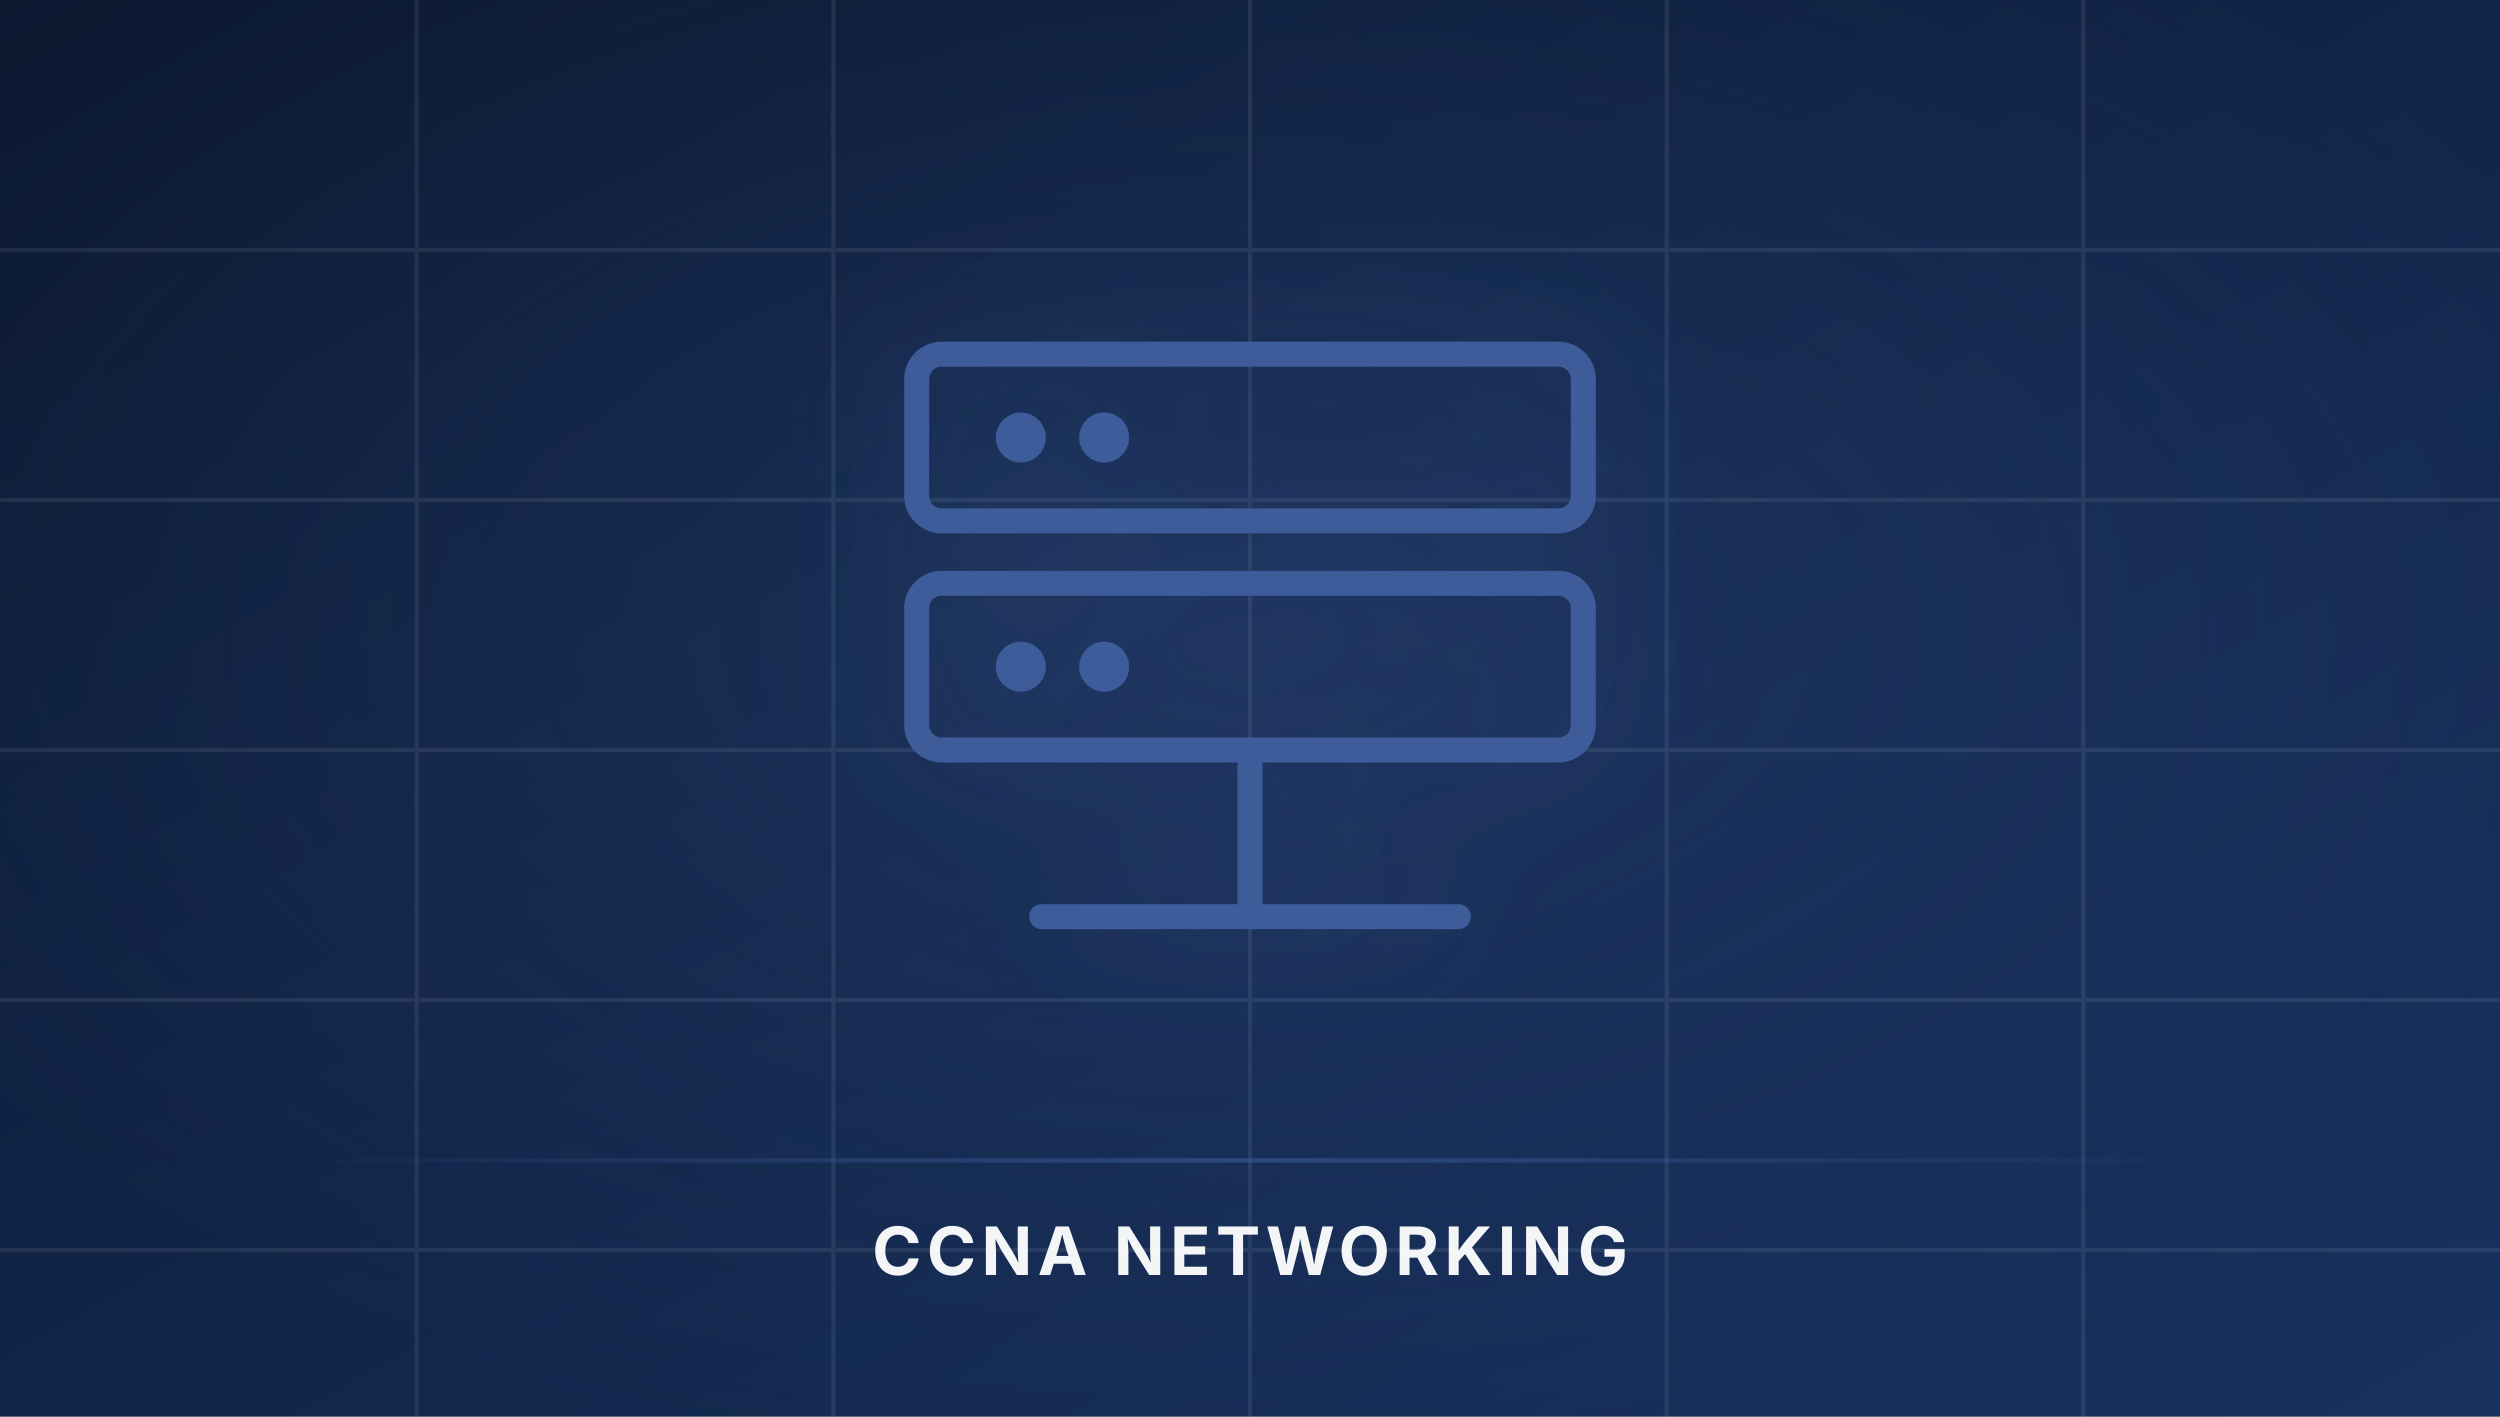
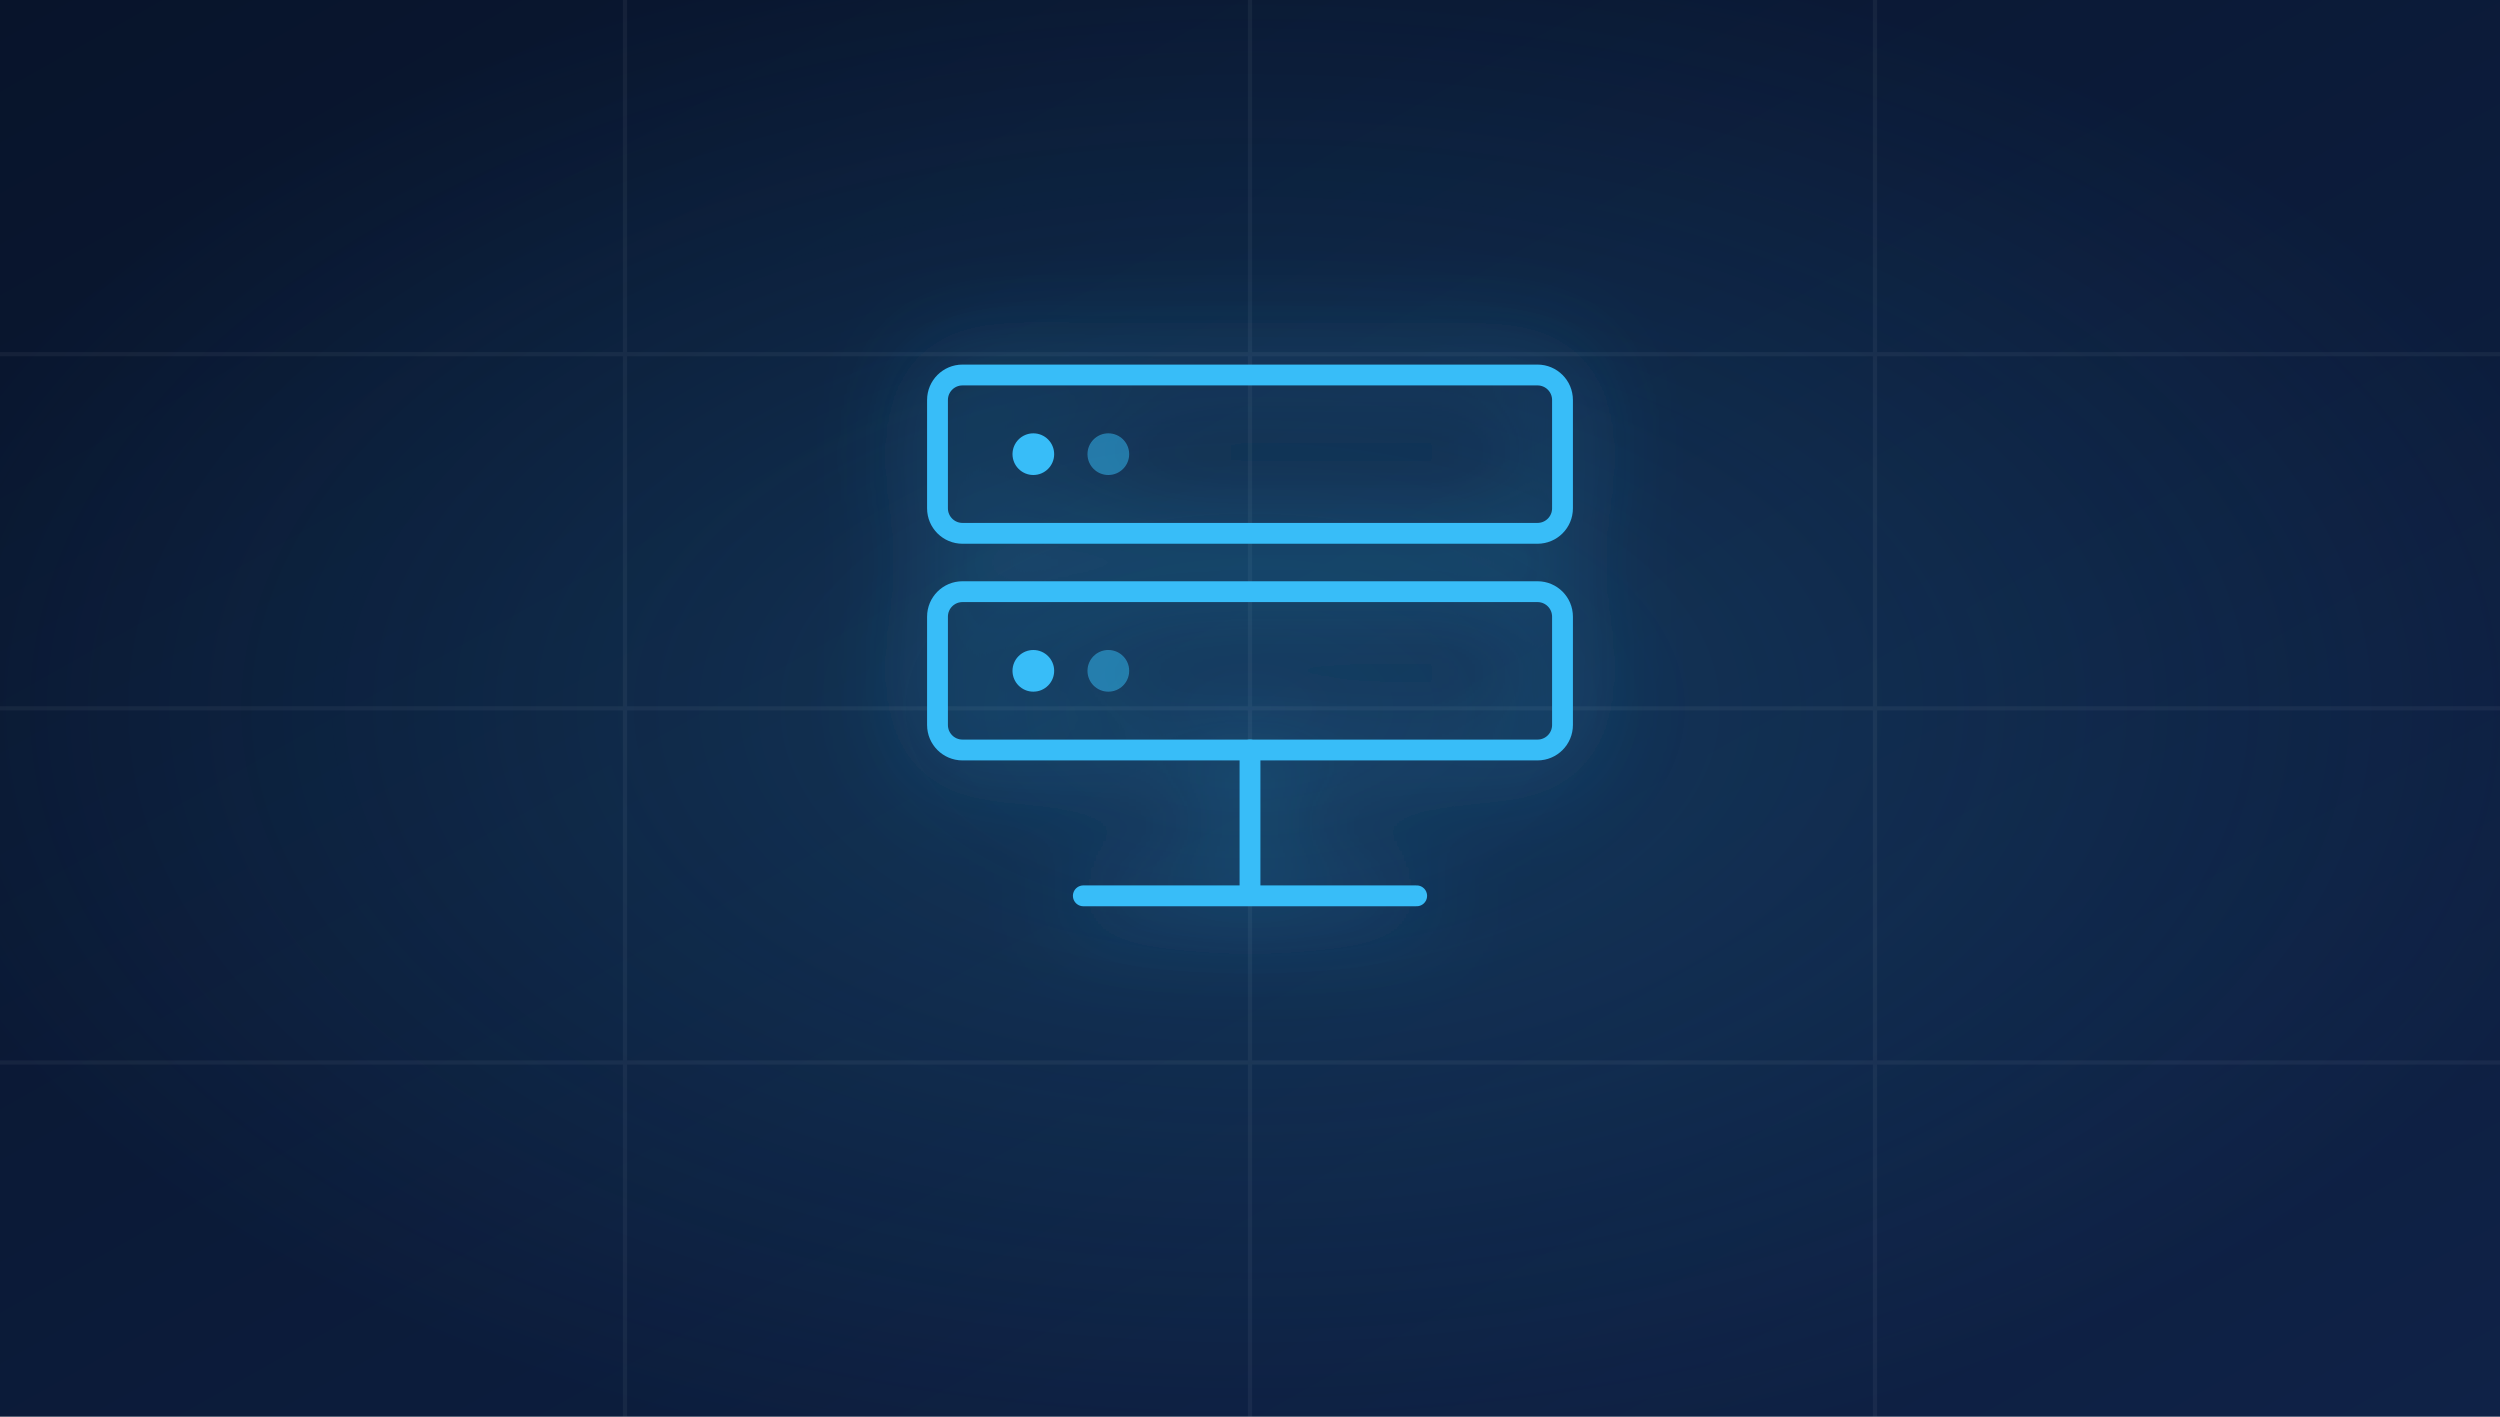
<svg xmlns="http://www.w3.org/2000/svg" viewBox="0 0 600 340" width="600" height="340">
  <defs>
-     <linearGradient id="bgGrad" x1="0%" y1="0%" x2="100%" y2="100%">
-       <stop offset="0%" stop-color="#0b1830" />
-       <stop offset="100%" stop-color="#183260" />
+     <linearGradient id="cardBg" x1="0%" y1="0%" x2="100%" y2="100%">
+       <stop offset="0%" stop-color="#08142b" />
+       <stop offset="100%" stop-color="#0f2247" />
    </linearGradient>
-     <radialGradient id="glow" cx="50%" cy="45%" r="60%">
-       <stop offset="0%" stop-color="#3D5C99" stop-opacity="0.25" />
-       <stop offset="100%" stop-color="#3D5C99" stop-opacity="0" />
+     <radialGradient id="centerGlow" cx="50%" cy="50%" r="55%">
+       <stop offset="0%" stop-color="#38bdf8" stop-opacity="0.18" />
+       <stop offset="100%" stop-color="#38bdf8" stop-opacity="0" />
    </radialGradient>
-     <linearGradient id="lineGrad" x1="0%" y1="0%" x2="100%" y2="0%">
-       <stop offset="0%" stop-color="#3D5C99" stop-opacity="0" />
-       <stop offset="50%" stop-color="#3D5C99" stop-opacity="0.6" />
-       <stop offset="100%" stop-color="#3D5C99" stop-opacity="0" />
-     </linearGradient>
  </defs>
-   <rect width="600" height="340" fill="url(#bgGrad)" />
-   <rect width="600" height="340" fill="url(#glow)" />
-   <g opacity="0.08" stroke="#ffffff" stroke-width="1">
-     <line x1="0" y1="60" x2="600" y2="60" />
-     <line x1="0" y1="120" x2="600" y2="120" />
-     <line x1="0" y1="180" x2="600" y2="180" />
-     <line x1="0" y1="240" x2="600" y2="240" />
-     <line x1="0" y1="300" x2="600" y2="300" />
-     <line x1="100" y1="0" x2="100" y2="340" />
-     <line x1="200" y1="0" x2="200" y2="340" />
+   <rect width="600" height="340" fill="url(#cardBg)" />
+   <rect width="600" height="340" fill="url(#centerGlow)" />
+   <g opacity="0.05" stroke="#ffffff" stroke-width="1">
+     <line x1="0" y1="85" x2="600" y2="85" />
+     <line x1="0" y1="170" x2="600" y2="170" />
+     <line x1="0" y1="255" x2="600" y2="255" />
+     <line x1="150" y1="0" x2="150" y2="340" />
    <line x1="300" y1="0" x2="300" y2="340" />
-     <line x1="400" y1="0" x2="400" y2="340" />
-     <line x1="500" y1="0" x2="500" y2="340" />
+     <line x1="450" y1="0" x2="450" y2="340" />
  </g>
-   <g filter="drop-shadow(0 0 16px #3D5C9966)">
-     <rect x="220" y="85" width="160" height="40" rx="6" fill="none" stroke="#3D5C99" stroke-width="6" />
-     <rect x="220" y="140" width="160" height="40" rx="6" fill="none" stroke="#3D5C99" stroke-width="6" />
-     <circle cx="245" cy="105" r="6" fill="#3D5C99" />
-     <circle cx="265" cy="105" r="6" fill="#3D5C99" />
-     <circle cx="245" cy="160" r="6" fill="#3D5C99" />
-     <circle cx="265" cy="160" r="6" fill="#3D5C99" />
-     <path d="M300 180 L300 220 M250 220 L350 220" stroke="#3D5C99" stroke-width="6" stroke-linecap="round" />
+   <g filter="drop-shadow(0 0 12px rgba(56, 189, 248, 0.45))">
+     <rect x="225" y="90" width="150" height="38" rx="6" fill="none" stroke="#38bdf8" stroke-width="5" />
+     <rect x="225" y="142" width="150" height="38" rx="6" fill="none" stroke="#38bdf8" stroke-width="5" />
+     <circle cx="248" cy="109" r="5" fill="#38bdf8" />
+     <circle cx="266" cy="109" r="5" fill="#38bdf8" opacity="0.5" />
+     <circle cx="248" cy="161" r="5" fill="#38bdf8" />
+     <circle cx="266" cy="161" r="5" fill="#38bdf8" opacity="0.5" />
+     <path d="M300 180 L300 215 M260 215 L340 215" stroke="#38bdf8" stroke-width="5" stroke-linecap="round" />
  </g>
-   <rect x="60" y="278" width="480" height="1" fill="url(#lineGrad)" />
-   <text x="300" y="306" font-family="system-ui, -apple-system, sans-serif" font-size="16" font-weight="700" fill="#ffffff" letter-spacing="0.08em" text-anchor="middle" opacity="0.95">CCNA NETWORKING</text>
</svg>
